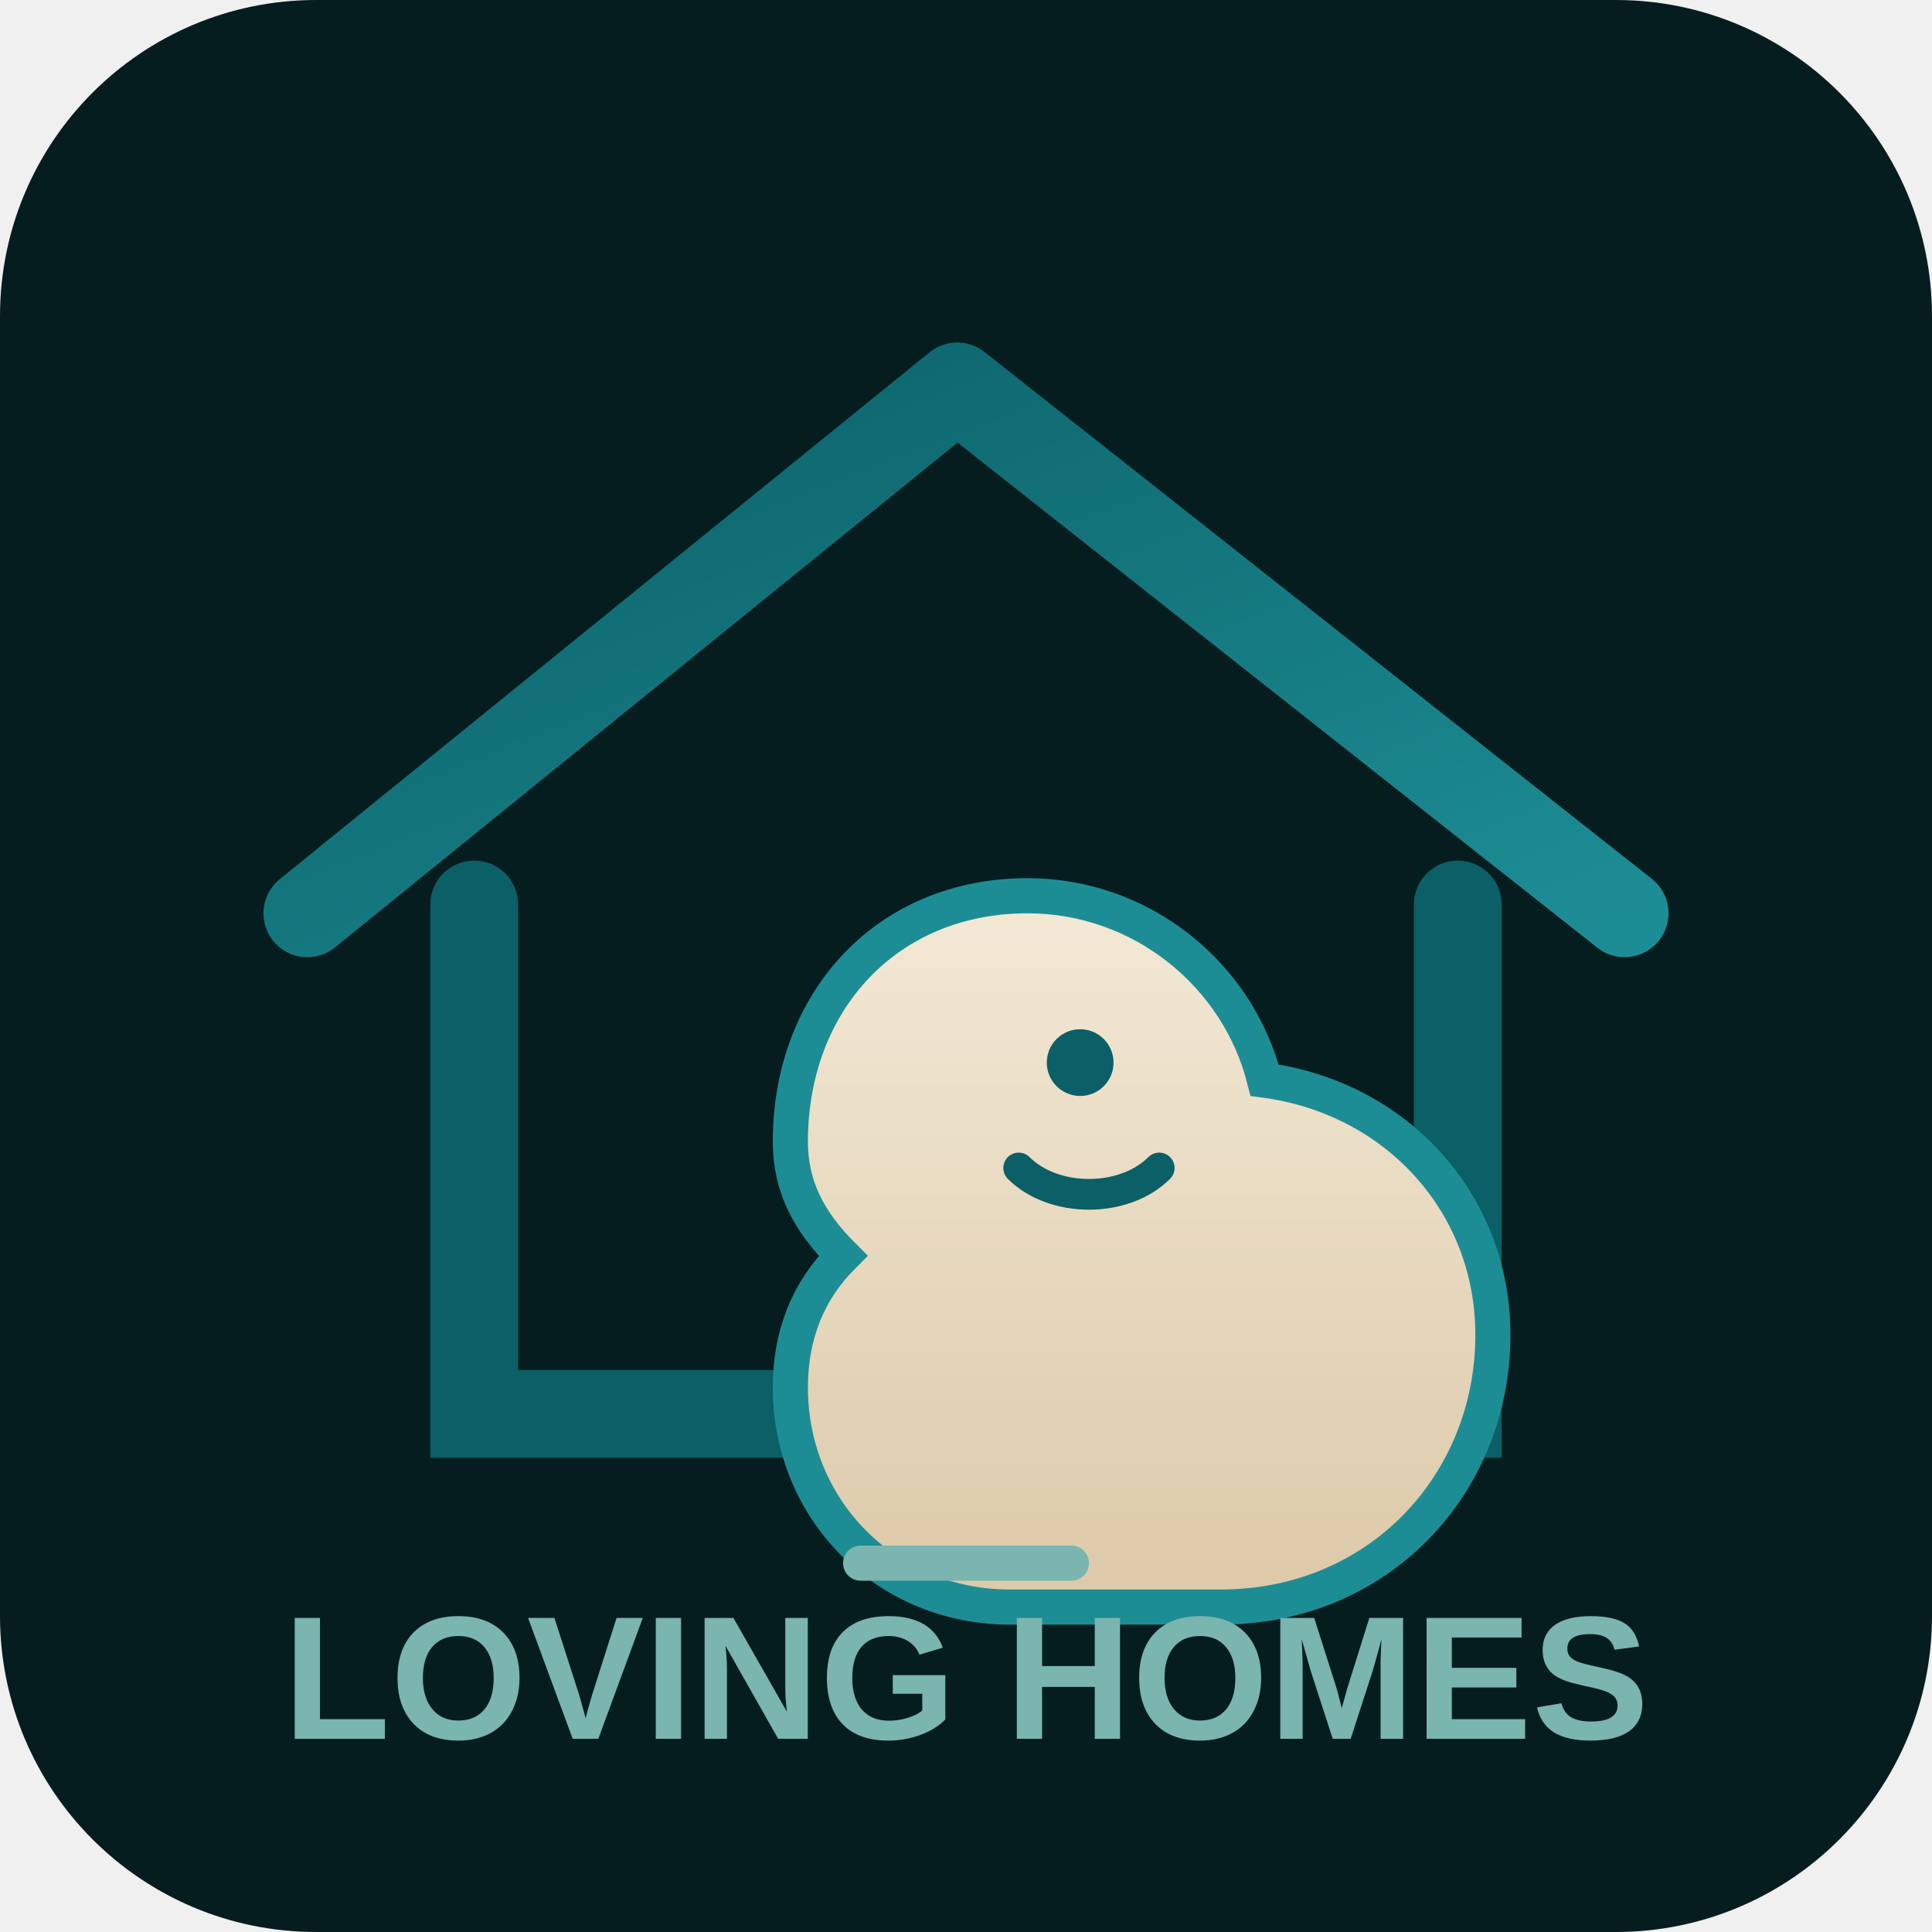
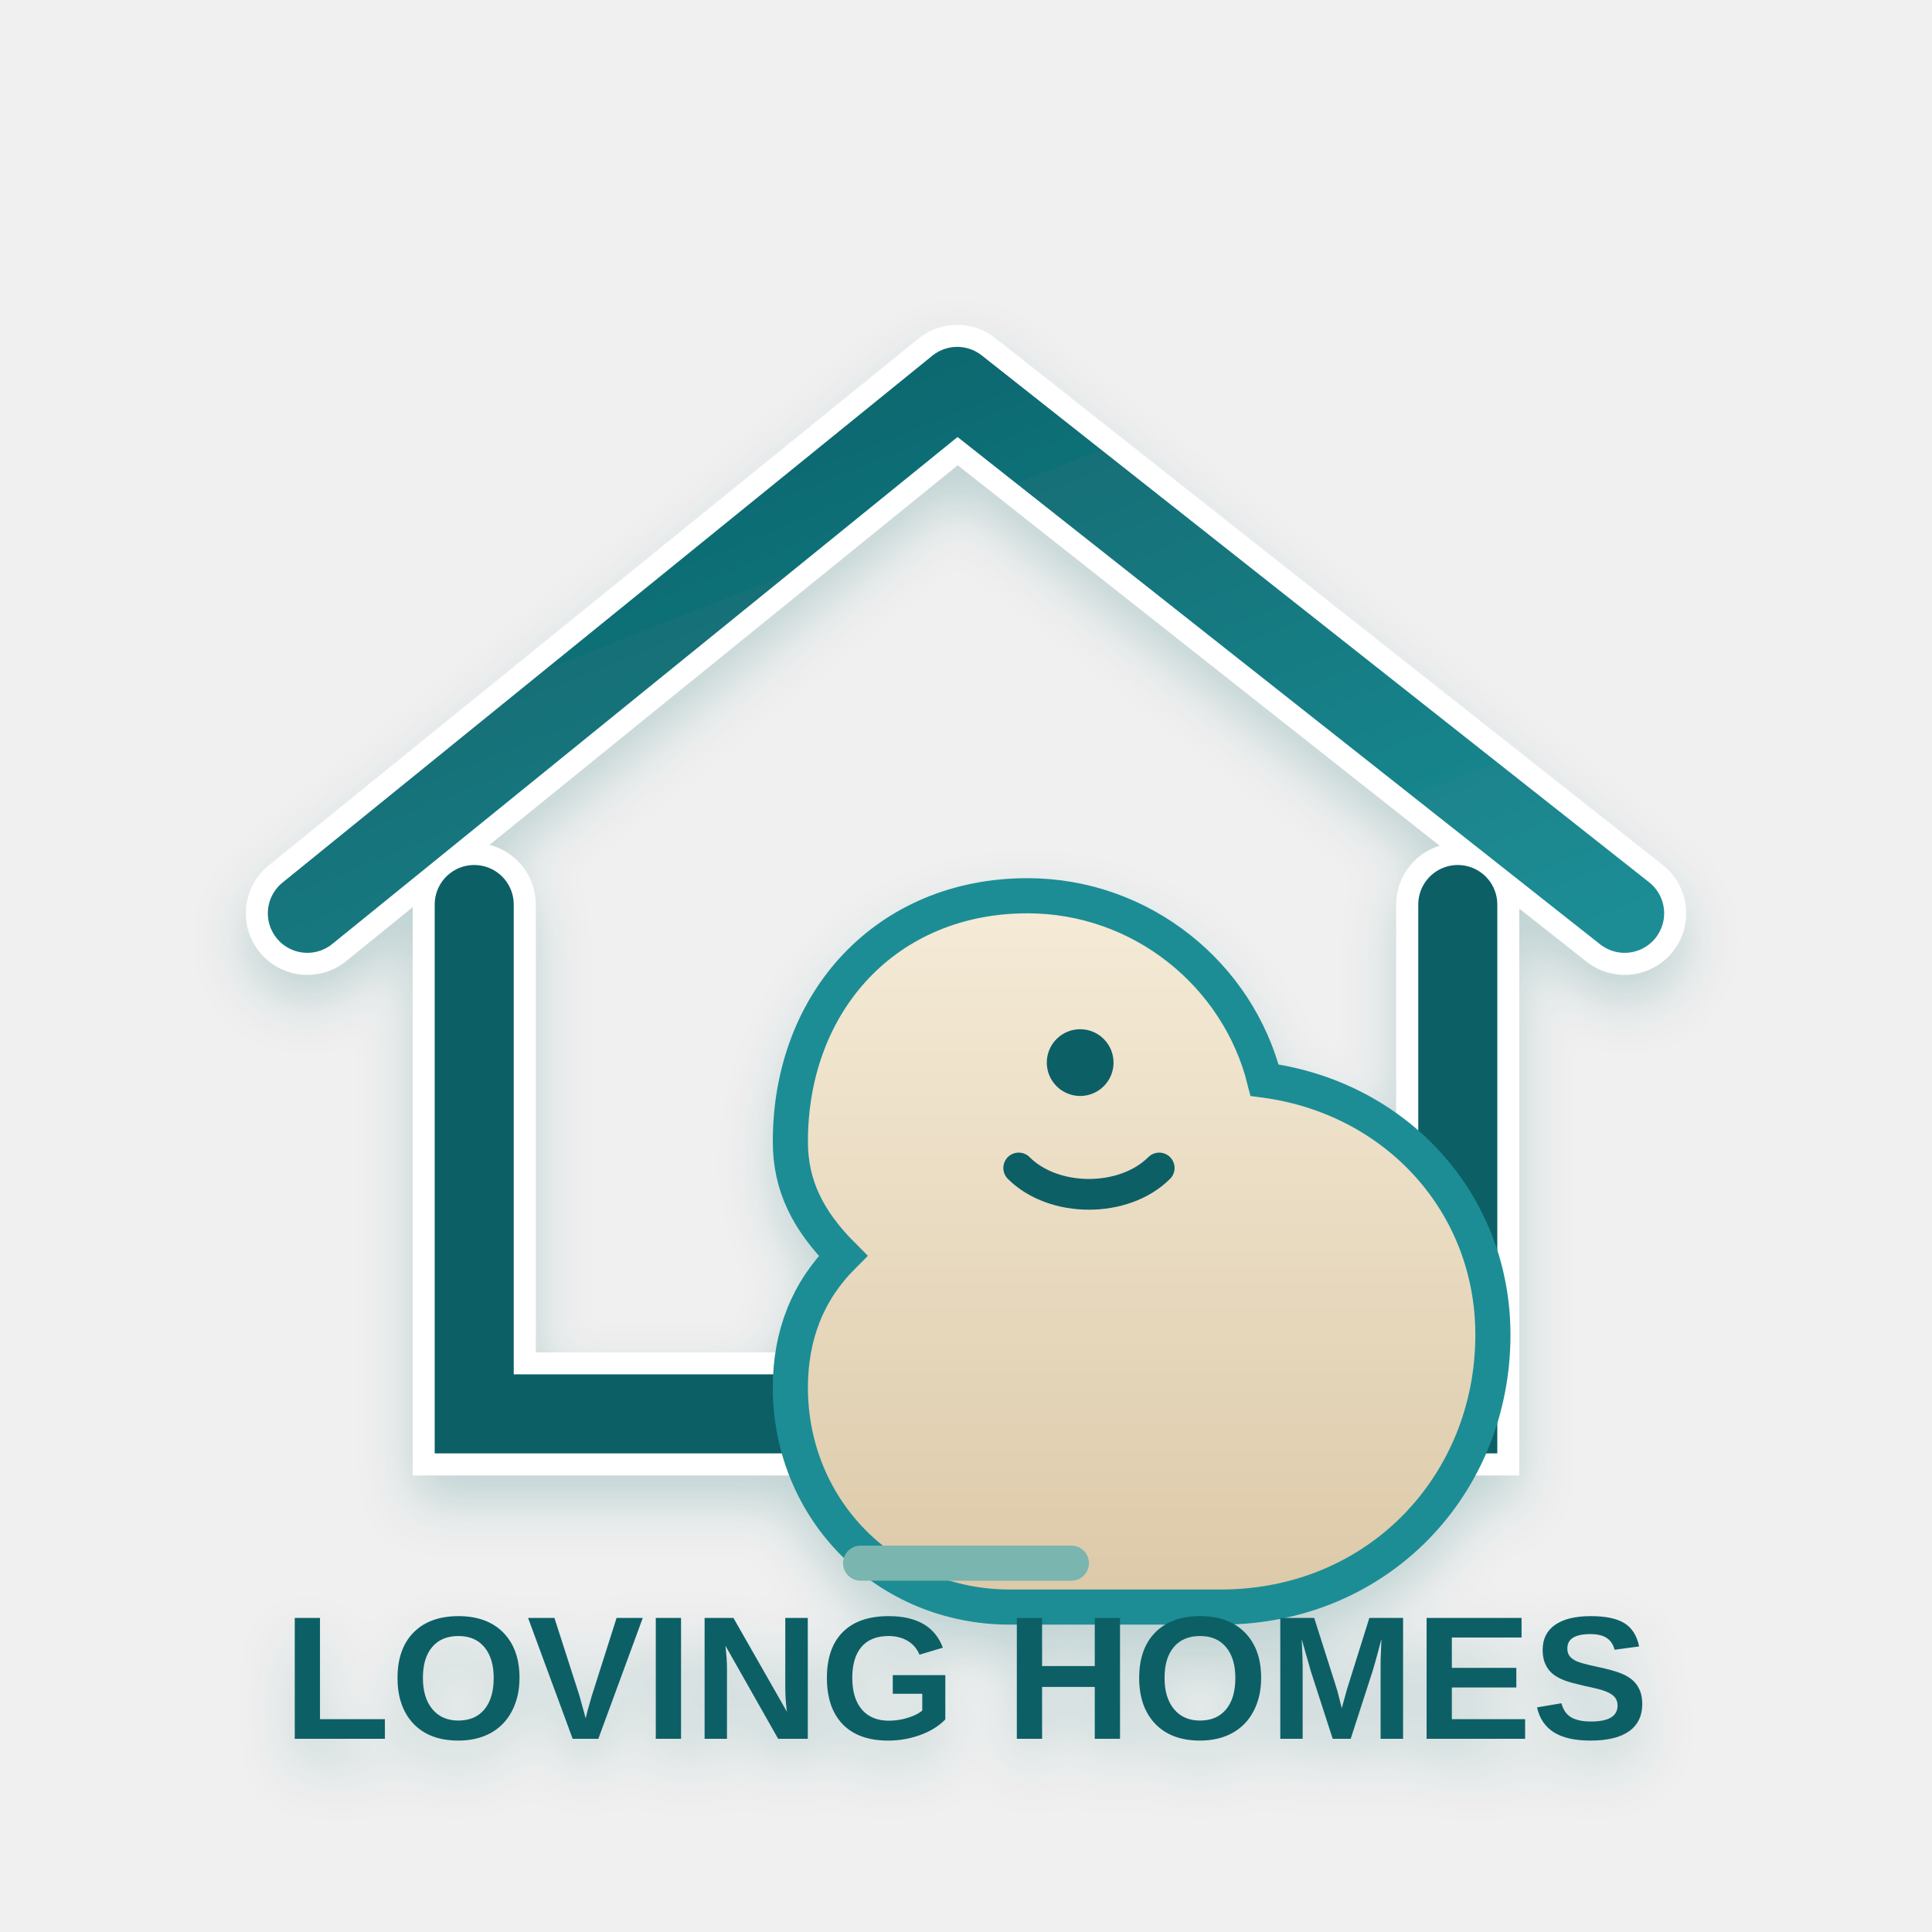
<svg xmlns="http://www.w3.org/2000/svg" width="220" height="220" viewBox="0 0 220 220" role="img" aria-label="Loving Homes logo">
  <defs>
    <linearGradient id="roof" x1="0" y1="0" x2="1" y2="1">
      <stop offset="0" stop-color="#0B5F66" />
      <stop offset="1" stop-color="#1D8D95" />
    </linearGradient>
    <linearGradient id="dog" x1="0" y1="0" x2="0" y2="1">
-       <stop offset="0" stop-color="#F3E9D6" />
+       <stop offset="0" stop-color="#F5EBD7" />
      <stop offset="1" stop-color="#DCC9A8" />
    </linearGradient>
+     <filter id="softShadow" x="-20%" y="-20%" width="140%" height="140%">
+       <feDropShadow dx="0" dy="3" stdDeviation="3" flood-color="#0B5F66" flood-opacity="0.2" />
+     </filter>
  </defs>
-   <rect width="220" height="220" rx="36" fill="#061D20" />
-   <path d="M35 104L109 44l76 60" fill="none" stroke="url(#roof)" stroke-width="10" stroke-linecap="round" stroke-linejoin="round" />
-   <path d="M54 103v58h112v-58" fill="none" stroke="#0B5F66" stroke-width="10" stroke-linecap="round" />
-   <path d="M90 130c0-16 11-28 27-28 13 0 24 9 27 21 15 2 26 14 26 29 0 17-13 31-31 31H115c-14 0-25-11-25-25 0-6 2-11 6-15-4-4-6-8-6-13z" fill="url(#dog)" stroke="#1D8D95" stroke-width="4" />
-   <circle cx="123" cy="121" r="3.8" fill="#0B5F66" />
-   <path d="M116 133c4 4 12 4 16 0" fill="none" stroke="#0B5F66" stroke-width="3.5" stroke-linecap="round" />
-   <path d="M98 178h24" stroke="#7AB5AF" stroke-width="4" stroke-linecap="round" />
-   <text x="110" y="198" text-anchor="middle" font-size="20" font-family="Poppins, Arial, sans-serif" font-weight="700" fill="#7AB5AF">LOVING HOMES</text>
+   <g filter="url(#softShadow)">
+     <path d="M35 104L109 44l76 60" fill="none" stroke="#ffffff" stroke-width="14" stroke-linecap="round" stroke-linejoin="round" />
+     <path d="M54 103v58h112v-58" fill="none" stroke="#ffffff" stroke-width="14" stroke-linecap="round" />
+     <path d="M35 104L109 44l76 60" fill="none" stroke="url(#roof)" stroke-width="9" stroke-linecap="round" stroke-linejoin="round" />
+     <path d="M54 103v58h112v-58" fill="none" stroke="#0B5F66" stroke-width="9" stroke-linecap="round" />
+     <path d="M90 130c0-16 11-28 27-28 13 0 24 9 27 21 15 2 26 14 26 29 0 17-13 31-31 31H115c-14 0-25-11-25-25 0-6 2-11 6-15-4-4-6-8-6-13z" fill="#ffffff" />
+     <path d="M90 130c0-16 11-28 27-28 13 0 24 9 27 21 15 2 26 14 26 29 0 17-13 31-31 31H115c-14 0-25-11-25-25 0-6 2-11 6-15-4-4-6-8-6-13z" fill="url(#dog)" stroke="#1D8D95" stroke-width="4" />
+     <circle cx="123" cy="121" r="3.8" fill="#0B5F66" />
+     <path d="M116 133c4 4 12 4 16 0" fill="none" stroke="#0B5F66" stroke-width="3.5" stroke-linecap="round" />
+     <path d="M98 178h24" stroke="#7AB5AF" stroke-width="4" stroke-linecap="round" />
+     <text x="110" y="198" text-anchor="middle" font-size="20" font-family="Poppins, Arial, sans-serif" font-weight="700" fill="#0B5F66">LOVING HOMES</text>
+   </g>
</svg>
